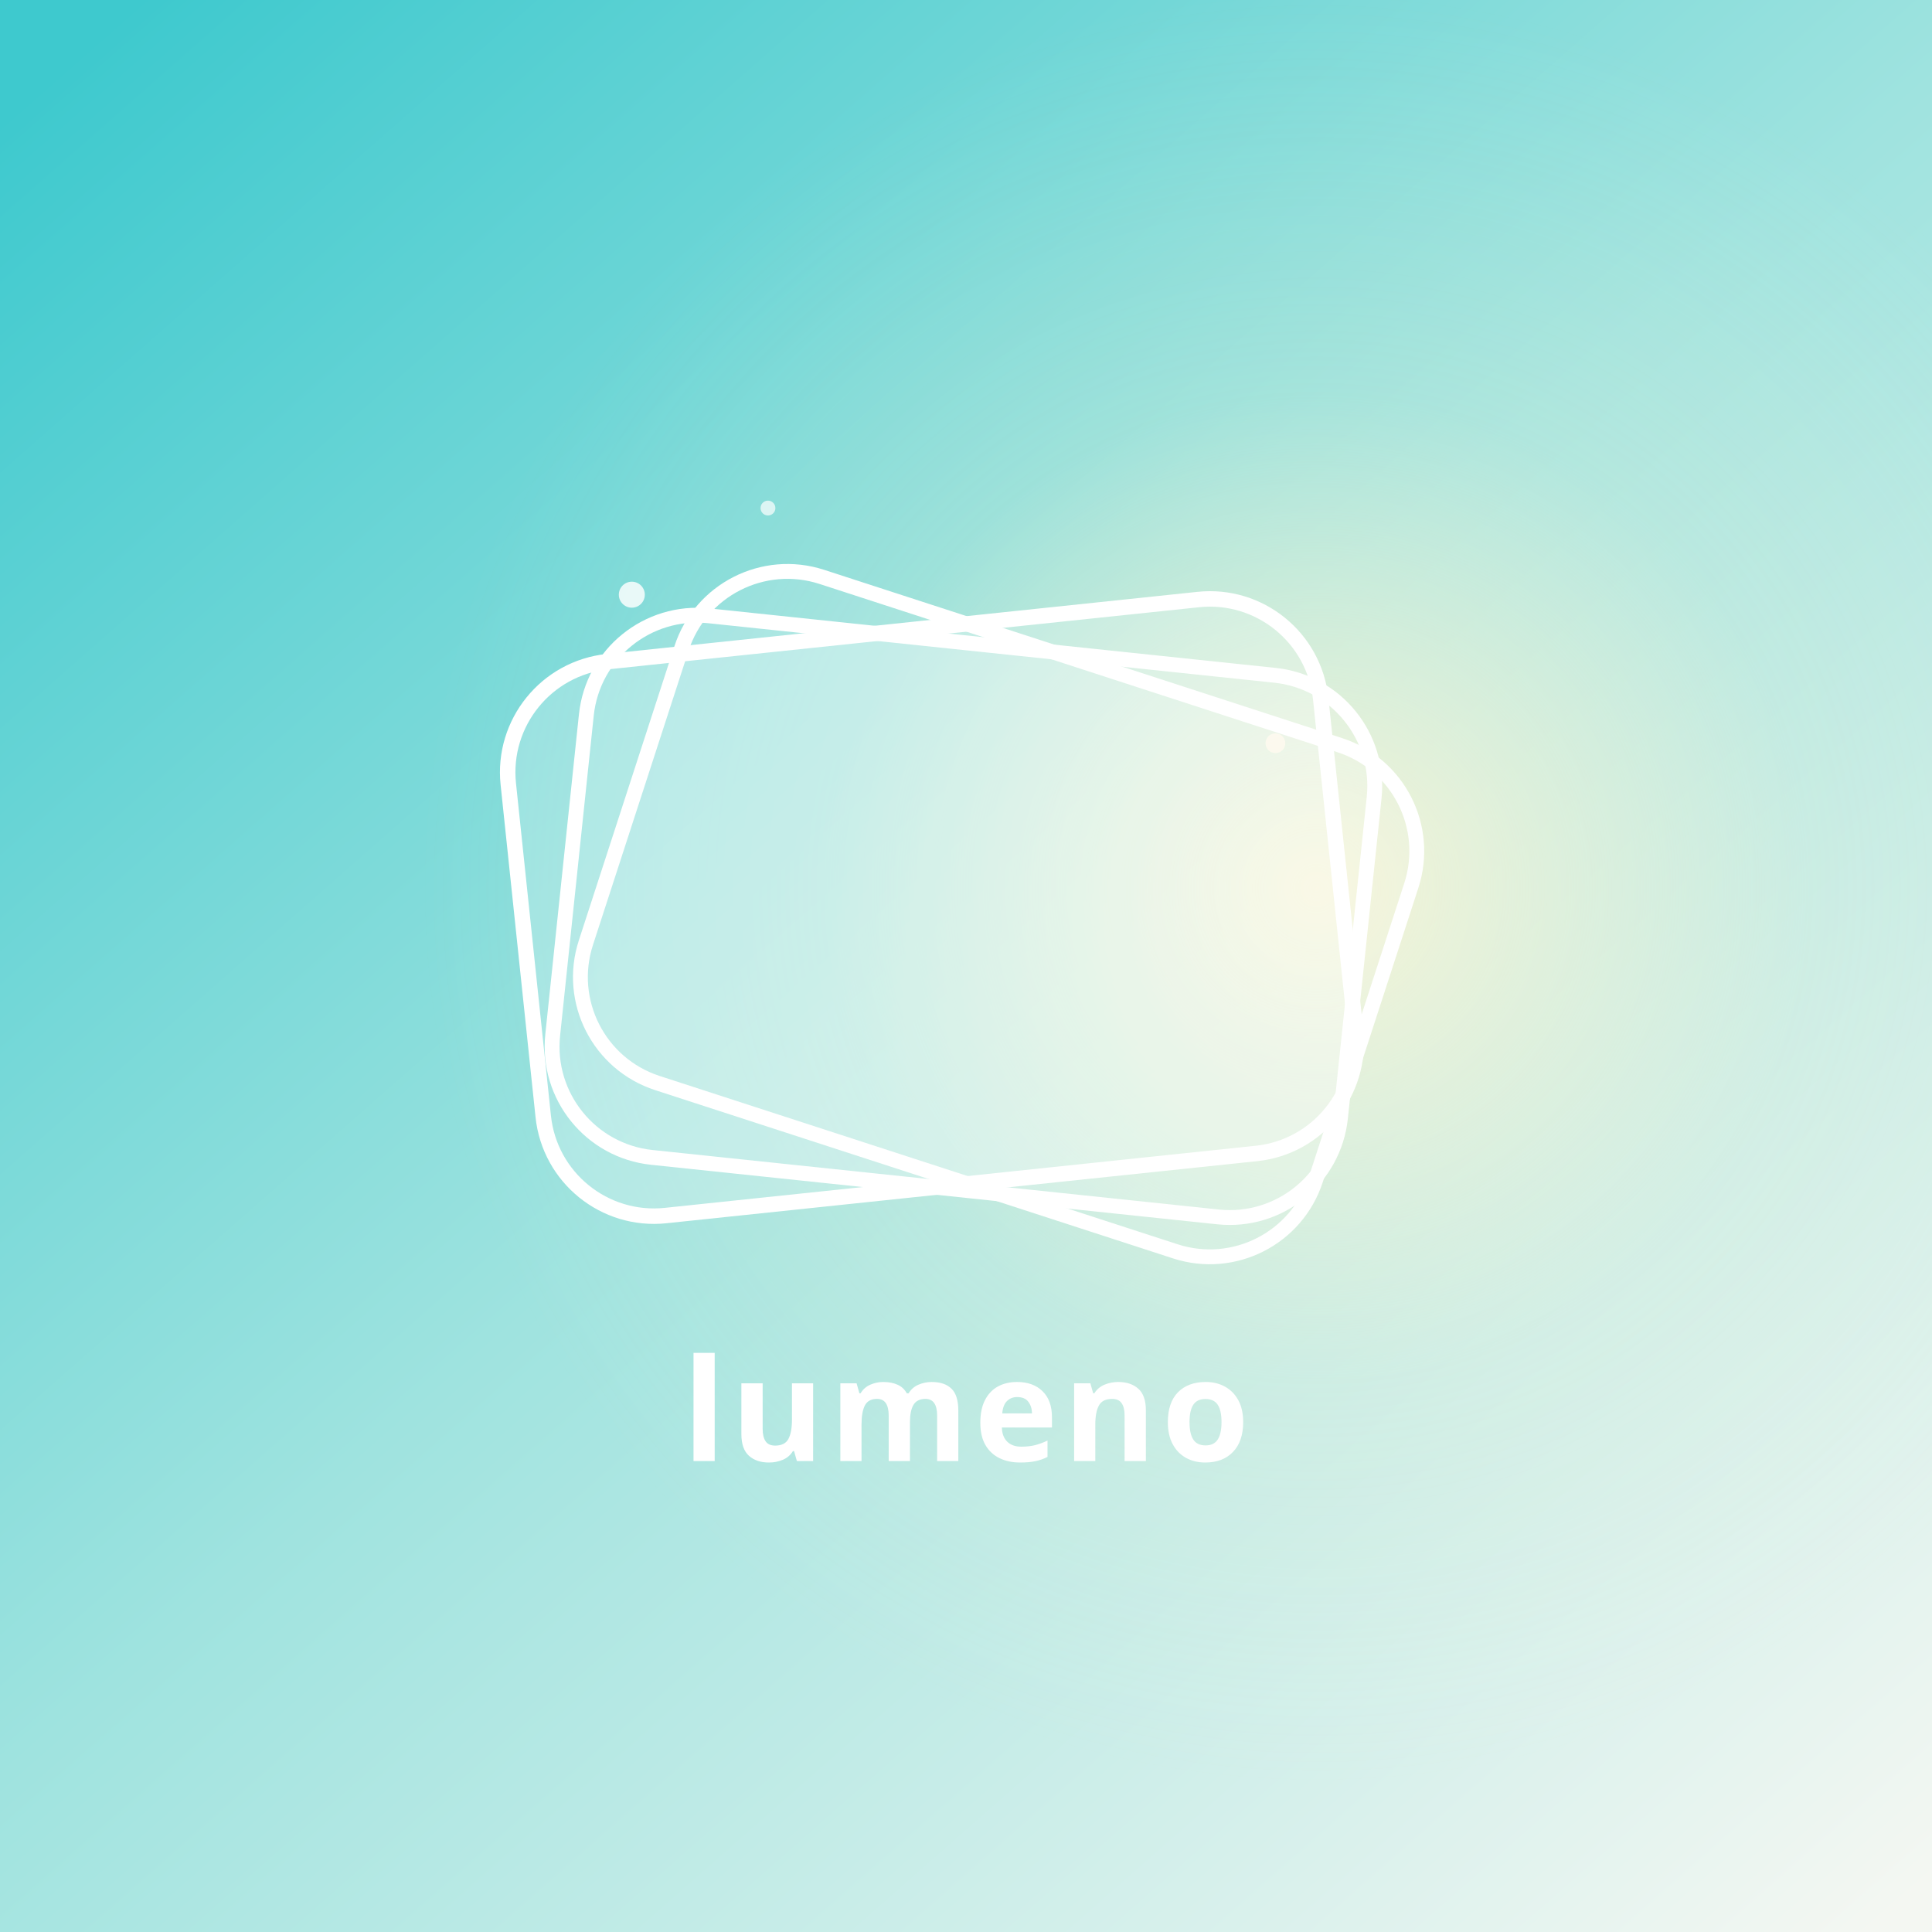
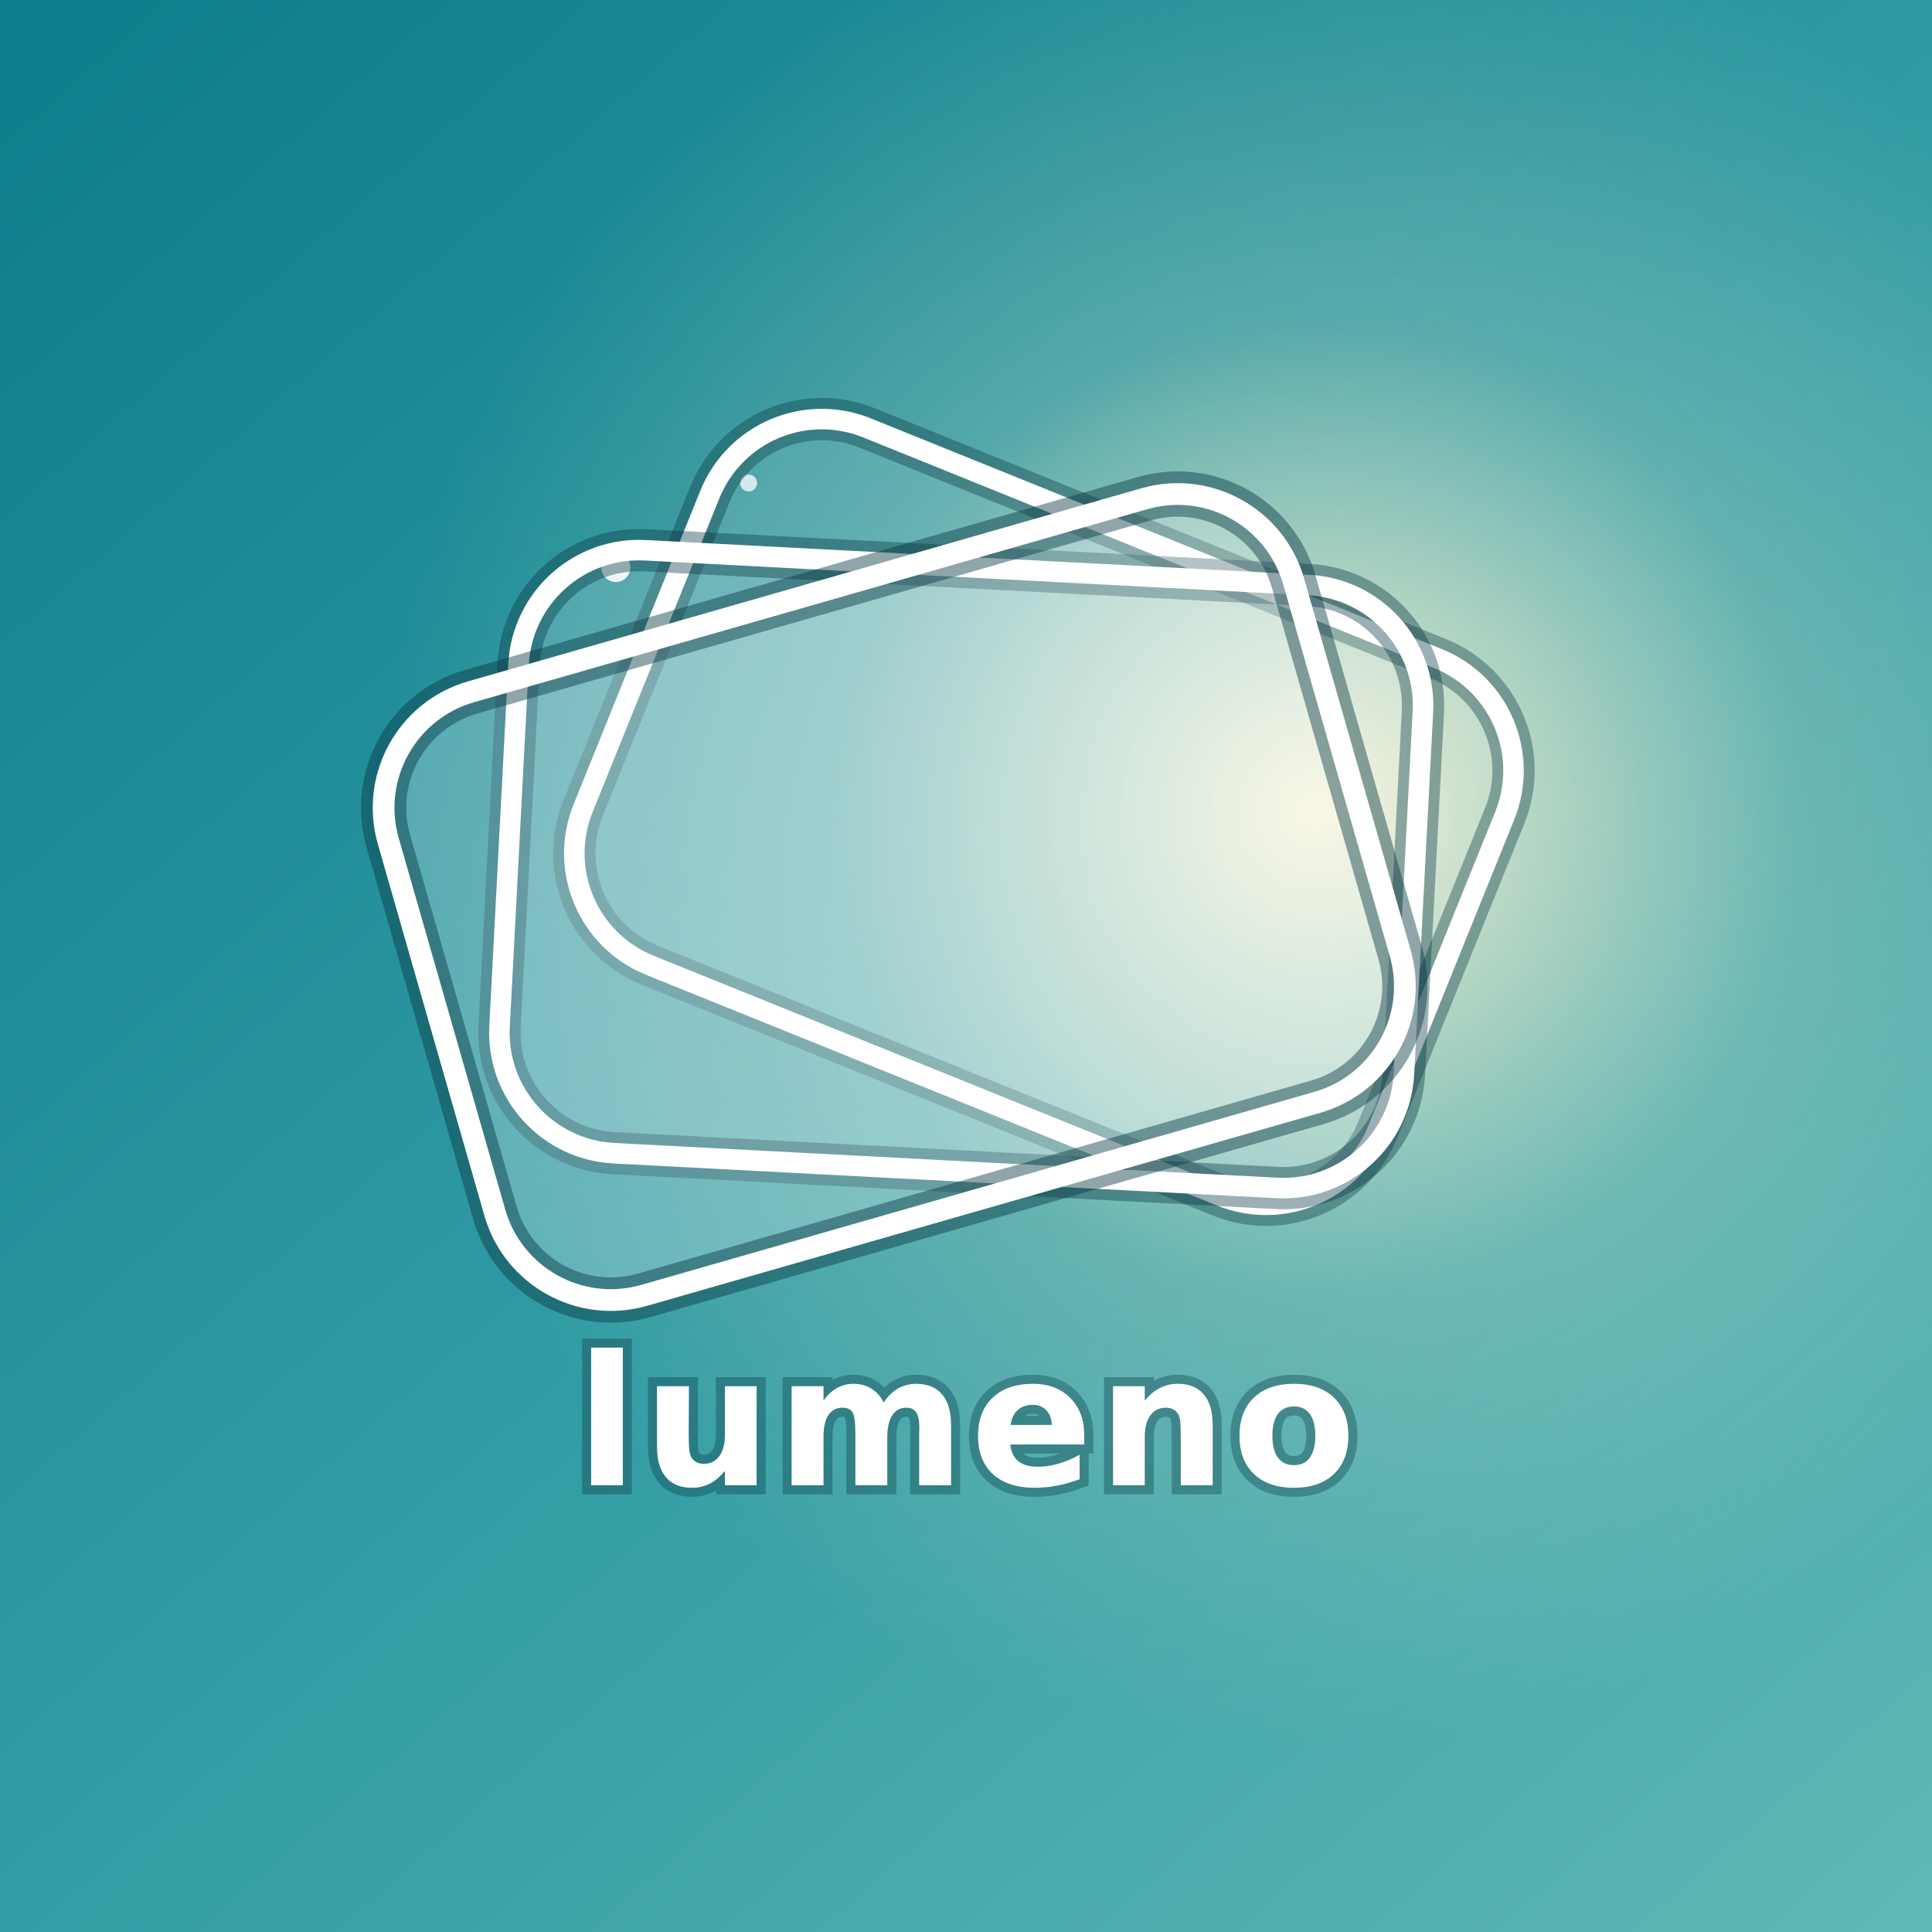
<svg xmlns="http://www.w3.org/2000/svg" viewBox="0 0 256 256" role="img" aria-label="Lumeno">
  <defs>
    <linearGradient id="bg" x1="8%" y1="0%" x2="96%" y2="100%">
-       <stop offset="0%" stop-color="#3ec9ce" />
-       <stop offset="48%" stop-color="#9fe3df" />
-       <stop offset="100%" stop-color="#f4f7f2" />
+       <stop offset="0%" stop-color="#0e7f8c" />
+       <stop offset="48%" stop-color="#2f9aa3" />
+       <stop offset="100%" stop-color="#5eb8b4" />
    </linearGradient>
-     <radialGradient id="glow" cx="68%" cy="46%" r="46%">
-       <stop offset="0%" stop-color="#fff6d6" stop-opacity="0.9" />
-       <stop offset="55%" stop-color="#fff6d6" stop-opacity="0.18" />
+     <radialGradient id="glow" cx="68%" cy="42%" r="48%">
+       <stop offset="0%" stop-color="#fff6d6" stop-opacity="0.95" />
+       <stop offset="52%" stop-color="#fff6d6" stop-opacity="0.22" />
      <stop offset="100%" stop-color="#fff6d6" stop-opacity="0" />
    </radialGradient>
  </defs>
  <rect width="256" height="256" fill="url(#bg)" />
  <rect width="256" height="256" fill="url(#glow)" />
-   <g transform="translate(128 128) scale(0.82) translate(-128 -128)">
-     <circle cx="74" cy="68" r="2.1" fill="#fff" opacity="0.82" />
-     <circle cx="96" cy="54" r="1.2" fill="#fff" opacity="0.7" />
-     <circle cx="178" cy="92" r="1.6" fill="#fff8e7" opacity="0.8" />
-     <g transform="rotate(18 138 118)">
-       <rect x="72" y="78" width="124" height="86" rx="18" fill="#fff" fill-opacity="0.1" stroke="#fff" stroke-width="2.4" />
+   <g transform="translate(128 128) scale(0.8) translate(-128 -128)">
+     <circle cx="70" cy="62" r="2.4" fill="#fff" opacity="0.9" />
+     <circle cx="92" cy="48" r="1.4" fill="#fff" opacity="0.75" />
+     <circle cx="186" cy="78" r="1.8" fill="#fff8e7" opacity="0.85" />
+     <g transform="rotate(22 150 104)">
+       <rect x="70" y="58" width="142" height="96" rx="20" fill="#fff" fill-opacity="0.1" stroke="#083844" stroke-opacity="0.38" stroke-width="7" />
+       <rect x="70" y="58" width="142" height="96" rx="20" fill="none" stroke="#fff" stroke-width="3.4" />
    </g>
-     <g transform="rotate(6 128 116)">
-       <rect x="64" y="76" width="128" height="88" rx="18" fill="#fff" fill-opacity="0.14" stroke="#fff" stroke-width="2.4" />
+     <g transform="rotate(3 128 116)">
+       <rect x="52" y="62" width="150" height="100" rx="20" fill="#fff" fill-opacity="0.16" stroke="#083844" stroke-opacity="0.4" stroke-width="7" />
+       <rect x="52" y="62" width="150" height="100" rx="20" fill="none" stroke="#fff" stroke-width="3.4" />
    </g>
-     <g transform="rotate(-6 118 114)">
-       <rect x="56" y="74" width="132" height="90" rx="18" fill="#fff" fill-opacity="0.2" stroke="#fff" stroke-width="2.5" />
+     <g transform="rotate(-16 112 124)">
+       <rect x="40" y="66" width="156" height="104" rx="20" fill="#fff" fill-opacity="0.24" stroke="#083844" stroke-opacity="0.45" stroke-width="7.5" />
+       <rect x="40" y="66" width="156" height="104" rx="20" fill="none" stroke="#fff" stroke-width="3.6" />
    </g>
-     <text x="128" y="208" text-anchor="middle" fill="#fff" font-size="23" font-weight="650" letter-spacing="0.8" font-family="ui-rounded, 'SF Pro Rounded', 'Segoe UI', system-ui, sans-serif">lumeno</text>
+     <text x="128" y="214" text-anchor="middle" fill="#fff" stroke="#083844" stroke-opacity="0.35" stroke-width="3" paint-order="stroke fill" font-size="30" font-weight="700" letter-spacing="0.8" font-family="DejaVu Sans, Segoe UI, sans-serif">lumeno</text>
  </g>
</svg>
